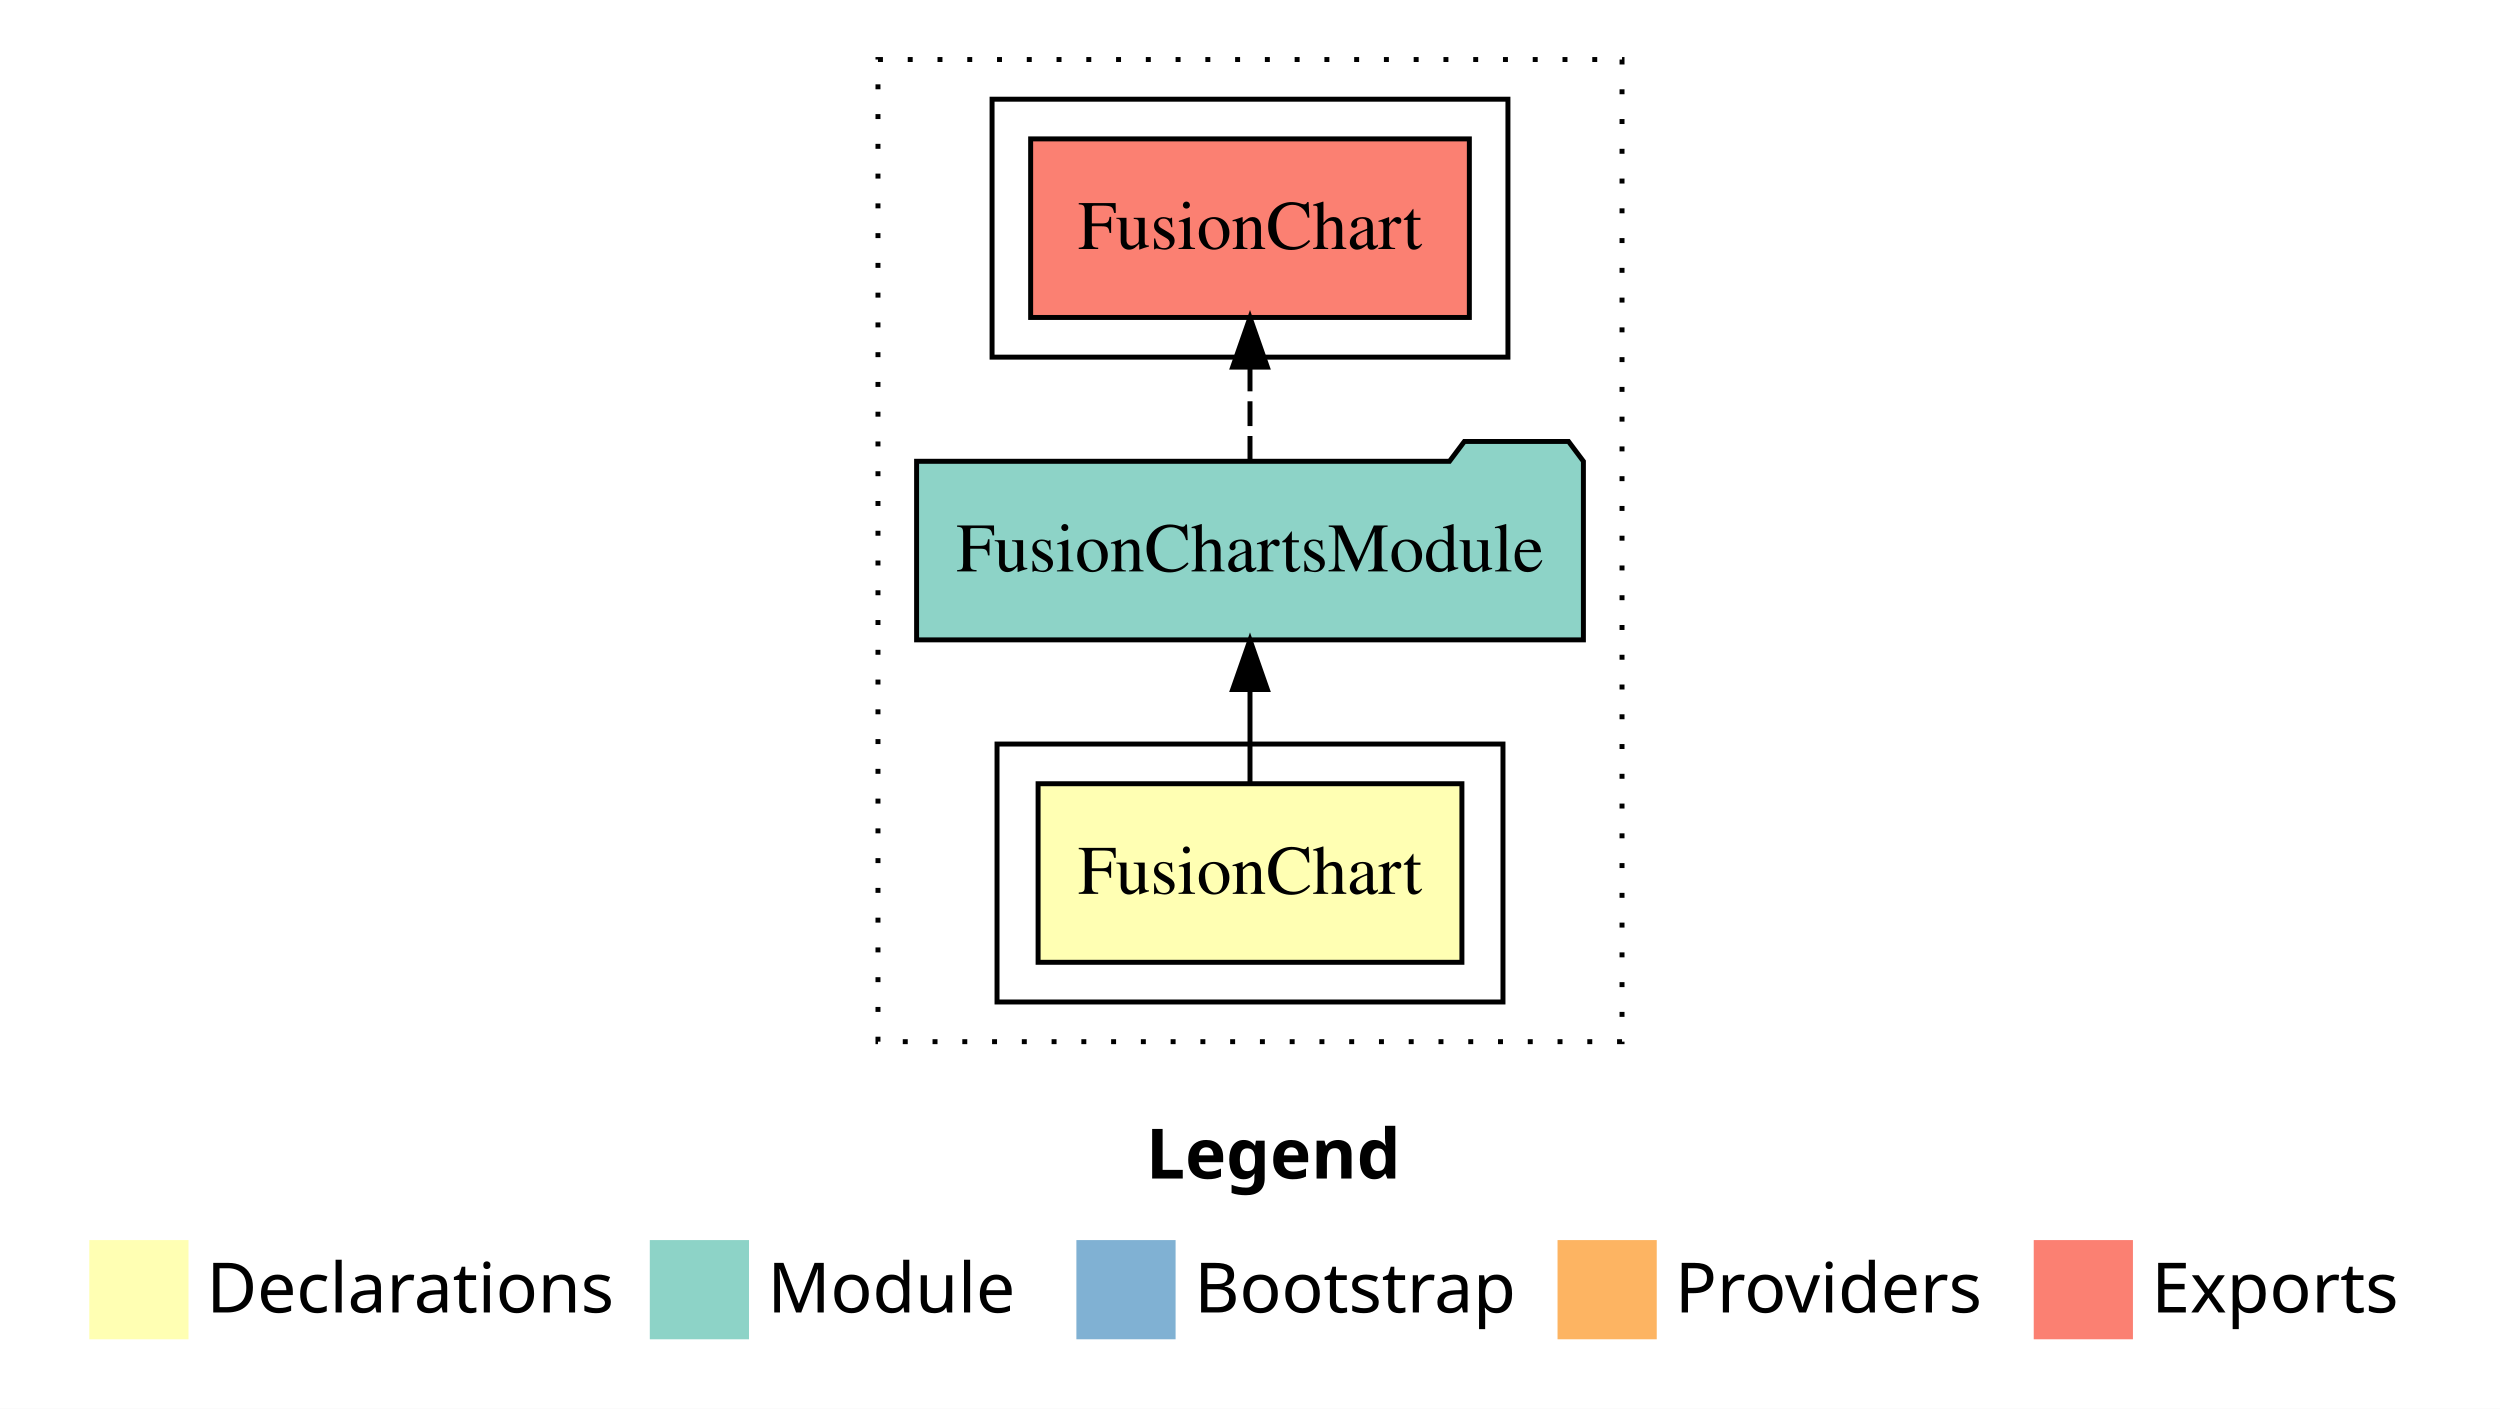
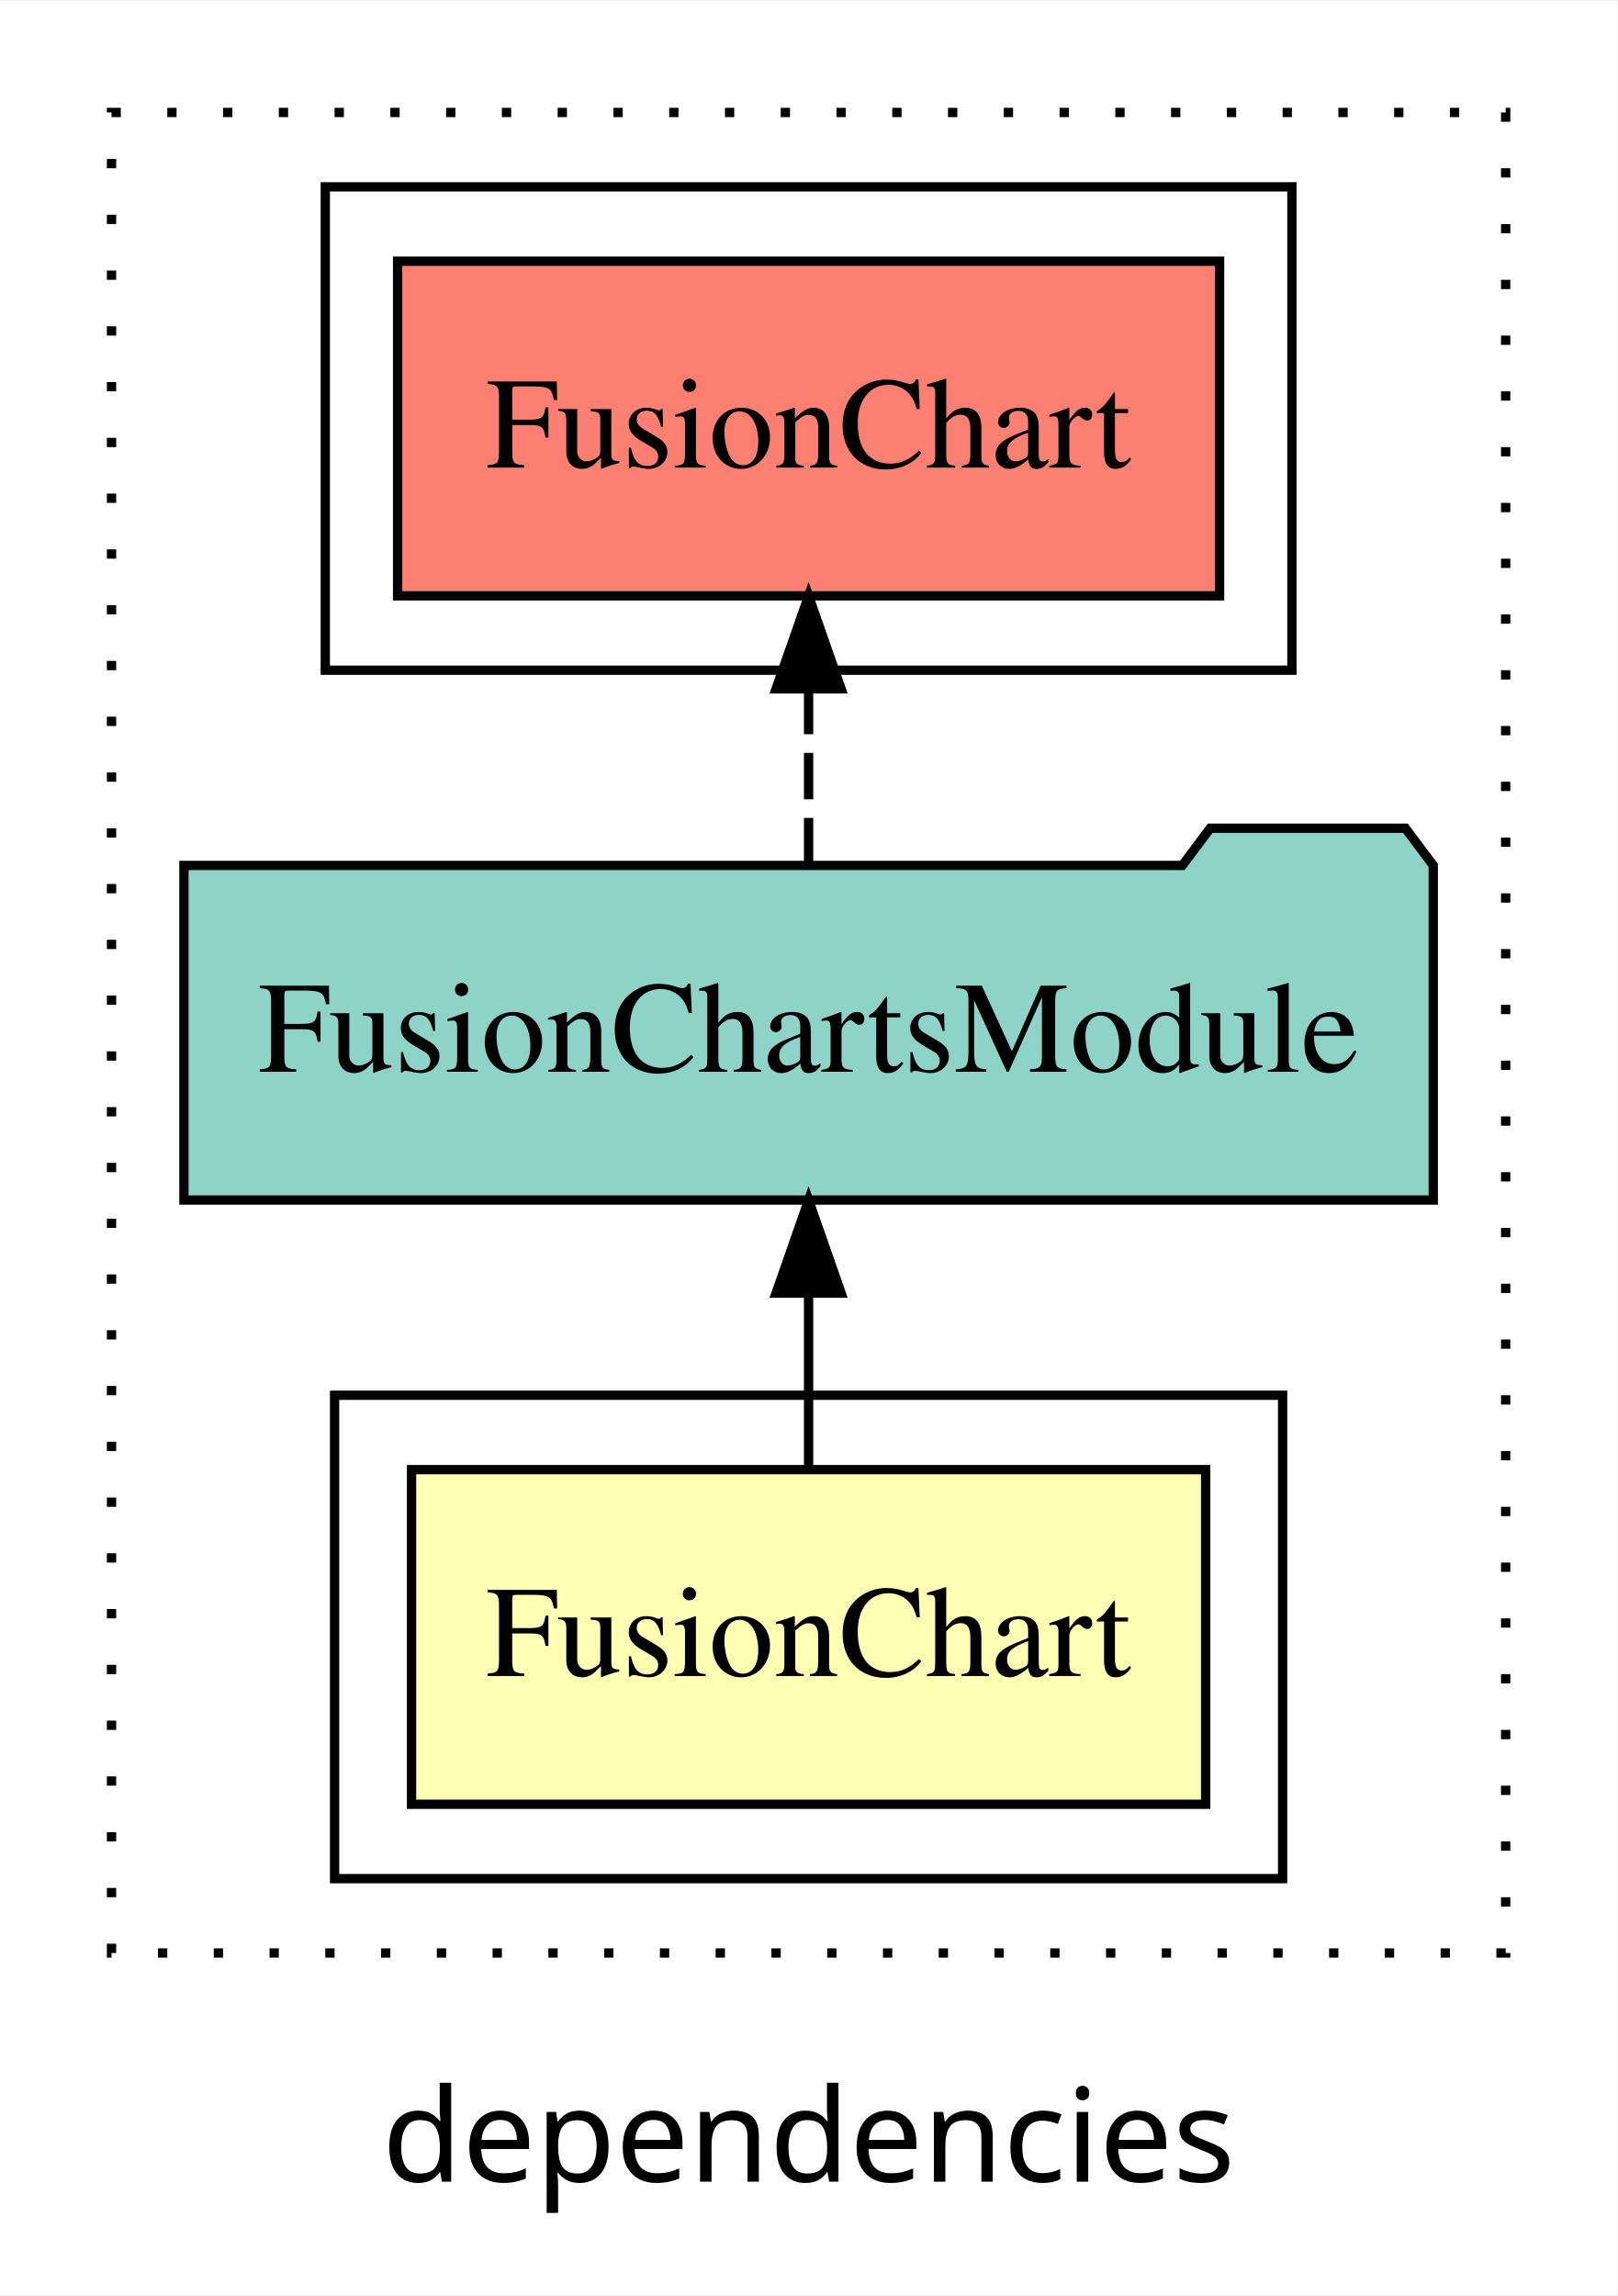
- <svg xmlns="http://www.w3.org/2000/svg" width="504pt" height="284pt" viewBox="0.00 0.00 504.00 284.00">
-   <g id="graph0" class="graph" transform="scale(1 1) rotate(0) translate(4 280)">
-     <polygon fill="#ffffff" stroke="transparent" points="-4,4 -4,-280 500,-280 500,4 -4,4" />
-     <text text-anchor="start" x="227.009" y="-42.4" font-family="sans-serif" font-weight="bold" font-size="14.00" fill="#000000">Legend</text>
-     <polygon fill="#ffffb3" stroke="transparent" points="14,-10 14,-30 34,-30 34,-10 14,-10" />
-     <text text-anchor="start" x="37.629" y="-15.4" font-family="sans-serif" font-size="14.00" fill="#000000">  Declarations</text>
-     <polygon fill="#8dd3c7" stroke="transparent" points="127,-10 127,-30 147,-30 147,-10 127,-10" />
-     <text text-anchor="start" x="150.725" y="-15.4" font-family="sans-serif" font-size="14.00" fill="#000000">  Module</text>
-     <polygon fill="#80b1d3" stroke="transparent" points="213,-10 213,-30 233,-30 233,-10 213,-10" />
-     <text text-anchor="start" x="236.781" y="-15.4" font-family="sans-serif" font-size="14.00" fill="#000000">  Bootstrap</text>
-     <polygon fill="#fdb462" stroke="transparent" points="310,-10 310,-30 330,-30 330,-10 310,-10" />
-     <text text-anchor="start" x="333.673" y="-15.4" font-family="sans-serif" font-size="14.00" fill="#000000">  Providers</text>
-     <polygon fill="#fb8072" stroke="transparent" points="406,-10 406,-30 426,-30 426,-10 406,-10" />
-     <text text-anchor="start" x="429.726" y="-15.4" font-family="sans-serif" font-size="14.00" fill="#000000">  Exports</text>
+ <svg xmlns="http://www.w3.org/2000/svg" width="174pt" height="247pt" viewBox="0.00 0.00 174.00 246.80">
+   <g id="graph0" class="graph" transform="scale(1 1) rotate(0) translate(4 242.8)">
+     <polygon fill="white" stroke="transparent" points="-4,4 -4,-242.8 170,-242.8 170,4 -4,4" />
+     <text text-anchor="middle" x="83" y="-8.2" font-family="sans-serif" font-size="14.00">dependencies</text>
    <g id="clust1" class="cluster">
-       <polygon fill="none" stroke="#000000" stroke-dasharray="1,5" points="173,-70 173,-268 323,-268 323,-70 173,-70" />
+       <polygon fill="none" stroke="black" stroke-dasharray="1,5" points="8,-32.8 8,-230.8 158,-230.8 158,-32.8 8,-32.8" />
+     </g>
+     <g id="clust5" class="cluster">
+       <polygon fill="none" stroke="black" points="31,-170.8 31,-222.8 135,-222.8 135,-170.8 31,-170.8" />
    </g>
    <g id="clust2" class="cluster">
-       <polygon fill="none" stroke="#000000" points="197,-78 197,-130 299,-130 299,-78 197,-78" />
-     </g>
-     <g id="clust5" class="cluster">
-       <polygon fill="none" stroke="#000000" points="196,-208 196,-260 300,-260 300,-208 196,-208" />
+       <polygon fill="none" stroke="black" points="32,-40.8 32,-92.8 134,-92.8 134,-40.8 32,-40.8" />
    </g>
    <g id="node1" class="node">
-       <polygon fill="#ffffb3" stroke="#000000" points="290.721,-122 205.28,-122 205.28,-86 290.721,-86 290.721,-122" />
-       <text text-anchor="middle" x="248" y="-99.8" font-family="Times,serif" font-size="14.00" fill="#000000">FusionChart</text>
+       <polygon fill="#ffffb3" stroke="black" points="125.72,-84.8 40.28,-84.8 40.28,-48.8 125.72,-48.8 125.72,-84.8" />
+       <text text-anchor="middle" x="83" y="-62.6" font-family="Times,serif" font-size="14.00">FusionChart</text>
    </g>
    <g id="node2" class="node">
-       <polygon fill="#8dd3c7" stroke="#000000" points="315.215,-187 312.215,-191 291.215,-191 288.215,-187 180.785,-187 180.785,-151 315.215,-151 315.215,-187" />
-       <text text-anchor="middle" x="248" y="-164.8" font-family="Times,serif" font-size="14.00" fill="#000000">FusionChartsModule</text>
+       <polygon fill="#8dd3c7" stroke="black" points="150.21,-149.8 147.21,-153.8 126.21,-153.8 123.21,-149.8 15.79,-149.8 15.79,-113.8 150.21,-113.8 150.21,-149.8" />
+       <text text-anchor="middle" x="83" y="-127.6" font-family="Times,serif" font-size="14.00">FusionChartsModule</text>
    </g>
    <g id="edge1" class="edge">
-       <path fill="none" stroke="#000000" d="M248,-122.106C248,-122.106 248,-140.991 248,-140.991" />
-       <polygon fill="#000000" stroke="#000000" points="244.5,-140.991 248,-150.991 251.5,-140.991 244.5,-140.991" />
+       <path fill="none" stroke="black" d="M83,-84.91C83,-84.91 83,-103.79 83,-103.79" />
+       <polygon fill="black" stroke="black" points="79.5,-103.79 83,-113.79 86.5,-103.79 79.5,-103.79" />
    </g>
    <g id="node3" class="node">
-       <polygon fill="#fb8072" stroke="#000000" points="292.221,-252 203.779,-252 203.779,-216 292.221,-216 292.221,-252" />
-       <text text-anchor="middle" x="248" y="-229.8" font-family="Times,serif" font-size="14.00" fill="#000000">FusionChart </text>
+       <polygon fill="#fb8072" stroke="black" points="127.22,-214.8 38.78,-214.8 38.78,-178.8 127.22,-178.8 127.22,-214.8" />
+       <text text-anchor="middle" x="83" y="-192.6" font-family="Times,serif" font-size="14.00">FusionChart </text>
    </g>
    <g id="edge2" class="edge">
-       <path fill="none" stroke="#000000" stroke-dasharray="5,2" d="M248,-187.106C248,-187.106 248,-205.991 248,-205.991" />
-       <polygon fill="#000000" stroke="#000000" points="244.5,-205.991 248,-215.991 251.5,-205.991 244.5,-205.991" />
+       <path fill="none" stroke="black" stroke-dasharray="5,2" d="M83,-149.91C83,-149.91 83,-168.79 83,-168.79" />
+       <polygon fill="black" stroke="black" points="79.5,-168.79 83,-178.79 86.5,-168.79 79.5,-168.79" />
    </g>
  </g>
</svg>
